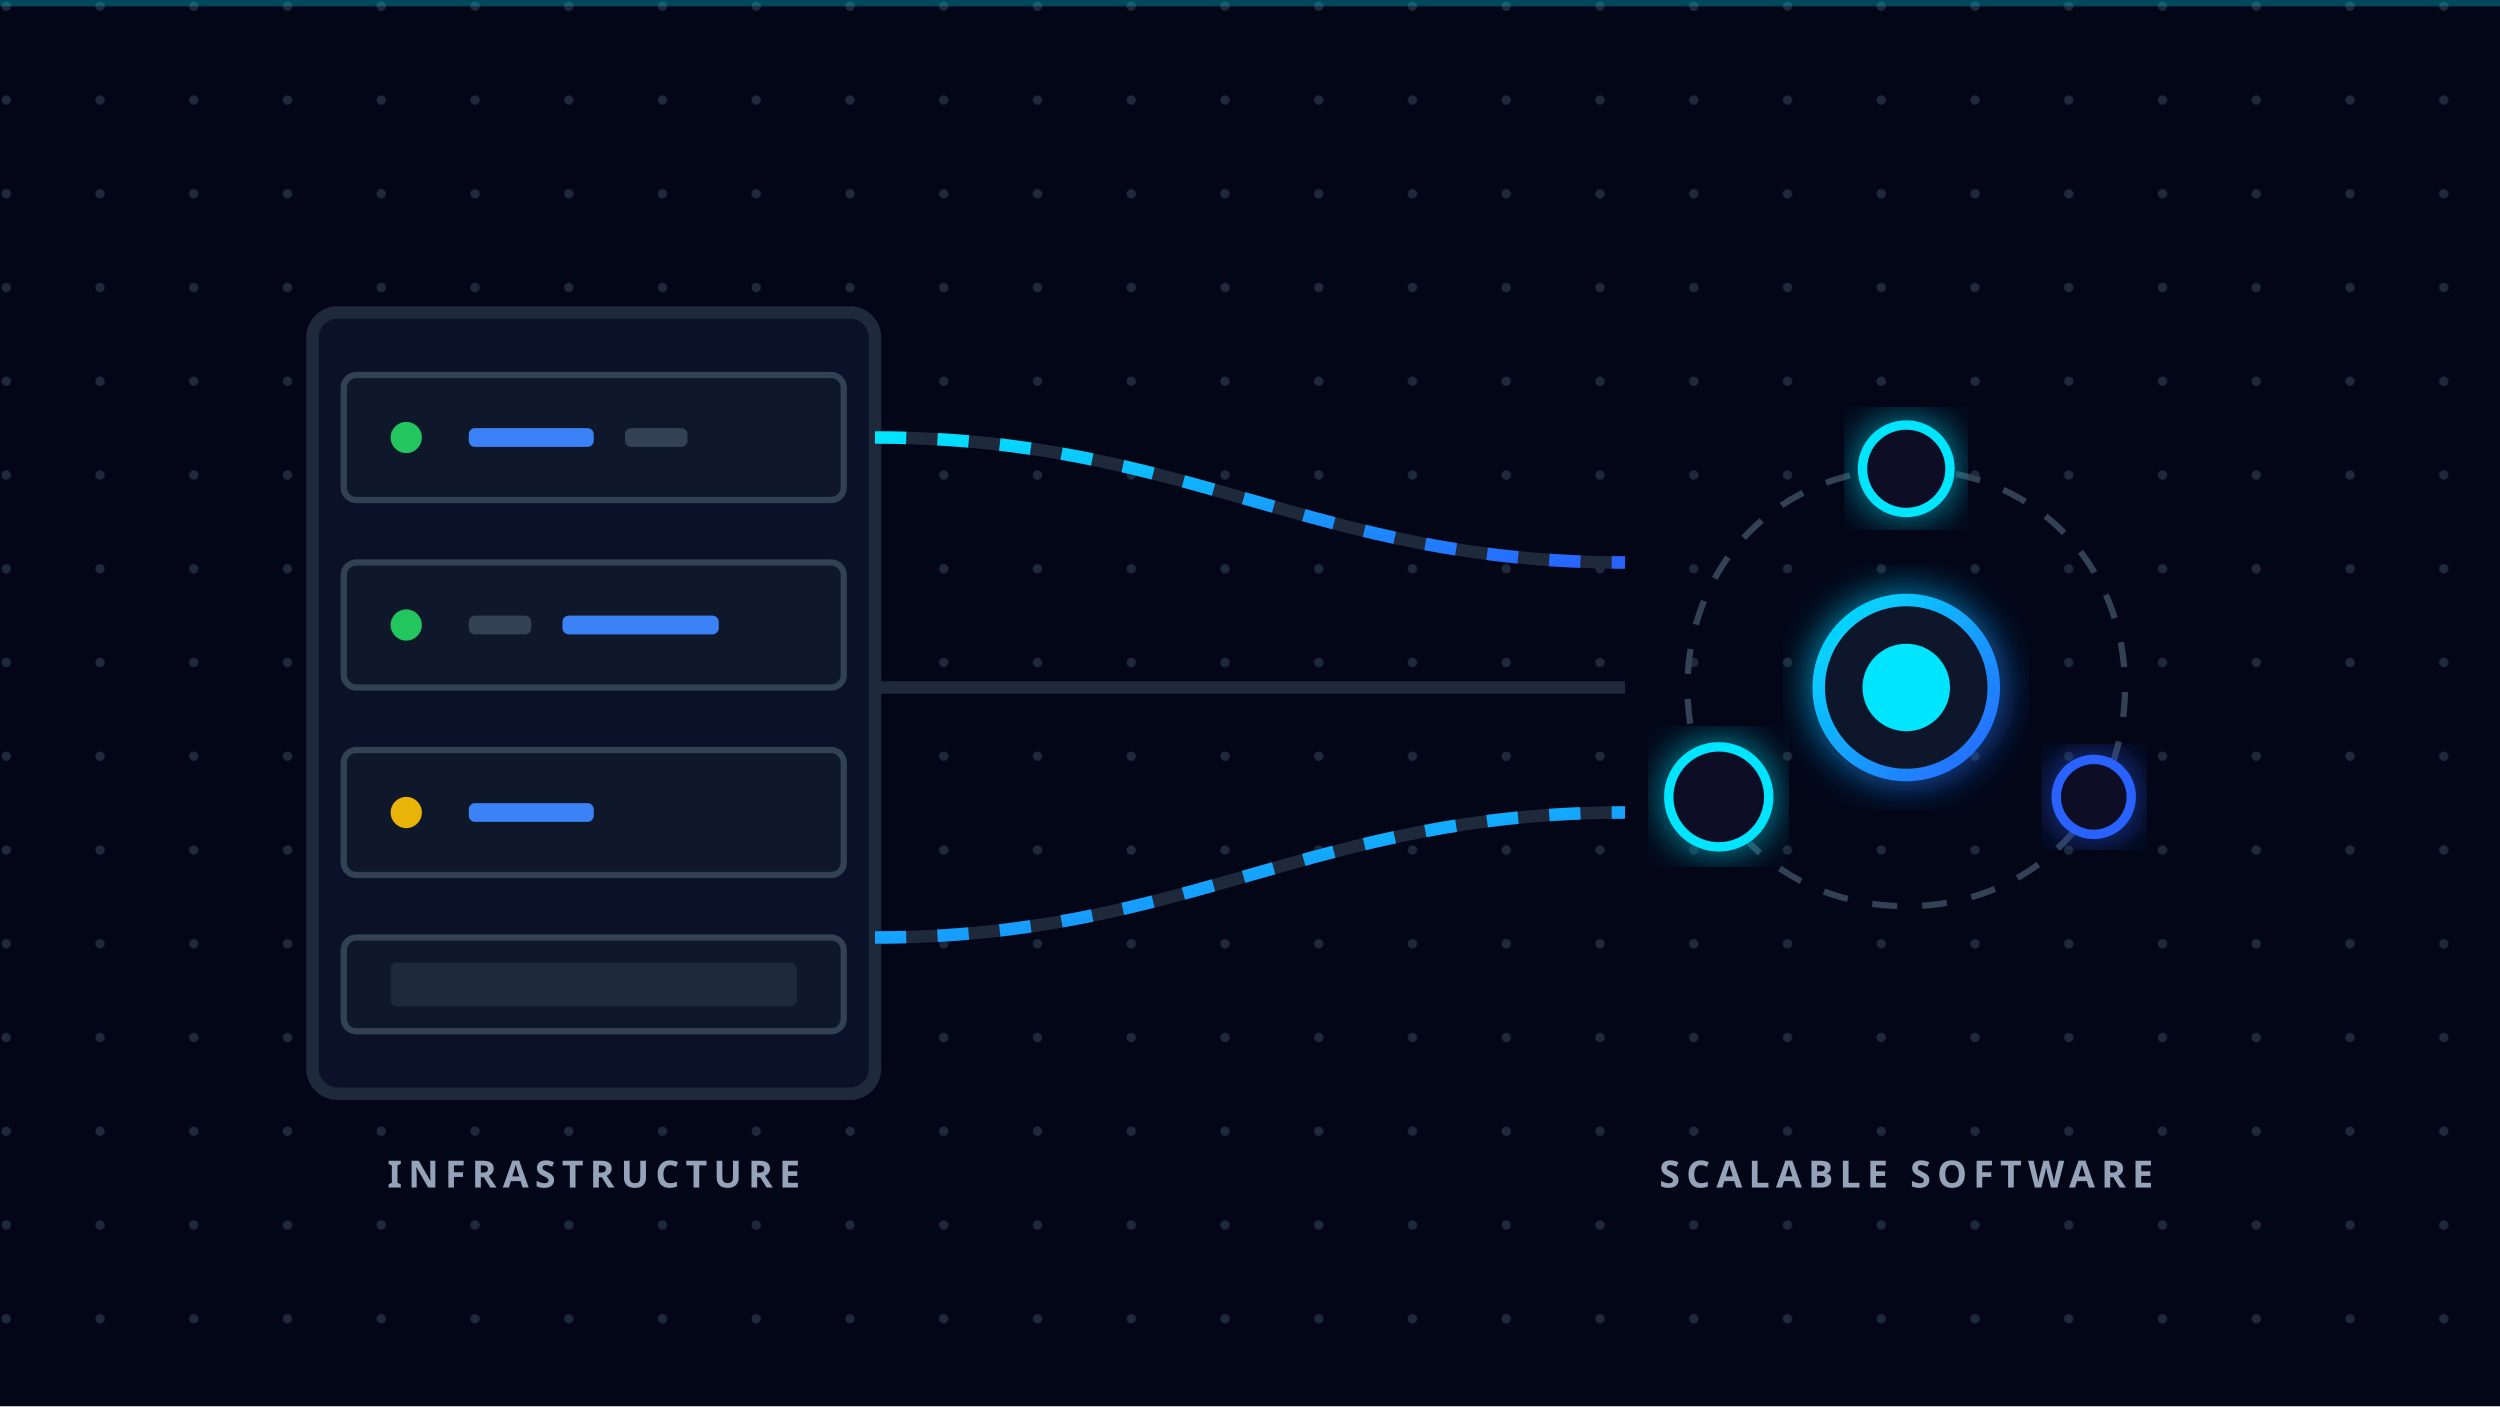
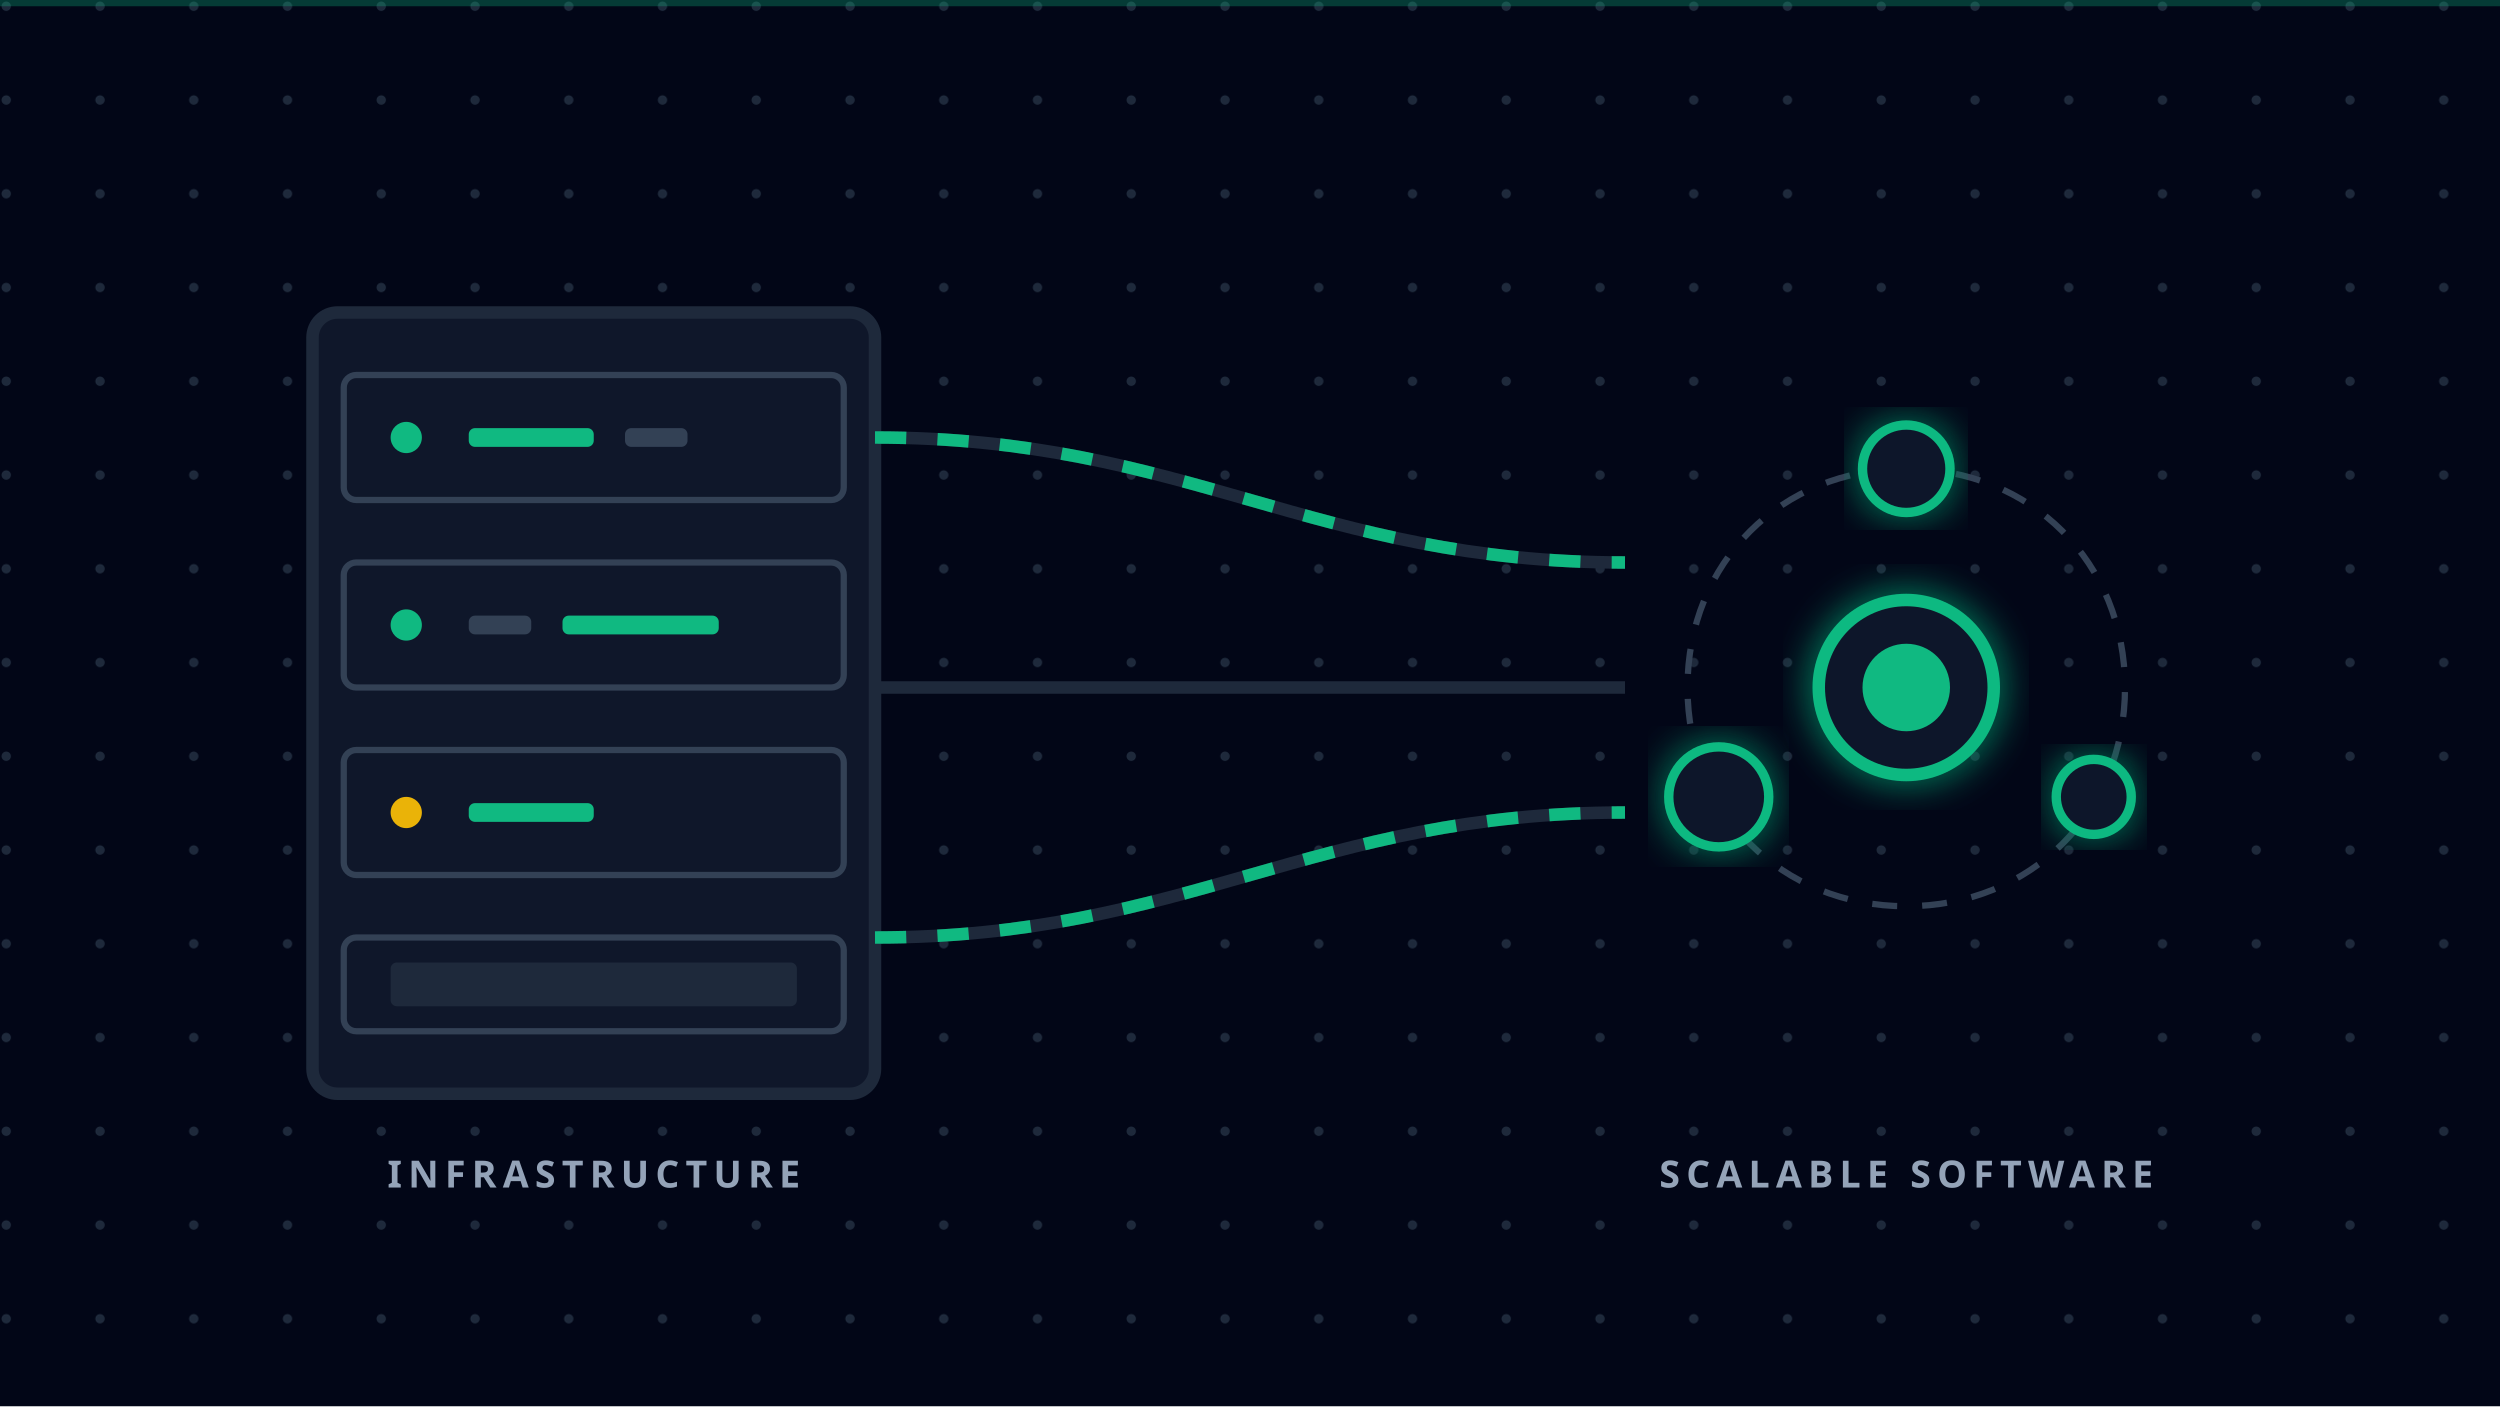
<svg xmlns="http://www.w3.org/2000/svg" viewBox="0 0 800 450" fill="none">
  <defs>
    <filter id="glowSubtle" x="-20%" y="-20%" width="140%" height="140%">
      <feGaussianBlur stdDeviation="6" result="blur" />
      <feComposite in="SourceGraphic" in2="blur" operator="over" />
    </filter>
    <linearGradient id="brandGradient" x1="0%" y1="0%" x2="100%" y2="100%">
-       <stop offset="0%" stop-color="#00E5FF" />
-       <stop offset="100%" stop-color="#2962FF" />
+       <stop offset="0%" stop-color="#10b981" />
+       <stop offset="100%" stop-color="#10b981" />
    </linearGradient>
    <pattern id="dotGrid" width="30" height="30" patternUnits="userSpaceOnUse">
      <circle cx="2" cy="2" r="1.5" fill="#1E293B" />
    </pattern>
  </defs>
  <rect width="800" height="450" fill="#020617" />
  <rect width="800" height="450" fill="url(#dotGrid)" />
  <g transform="translate(100, 100)">
-     <rect x="0" y="0" width="180" height="250" rx="8" fill="#0A1128" stroke="#1E293B" stroke-width="4" />
+     <rect x="0" y="0" width="180" height="250" rx="8" fill="#0f172a" stroke="#1E293B" stroke-width="4" />
    <rect x="10" y="20" width="160" height="40" rx="4" fill="#0F172A" stroke="#334155" stroke-width="2" />
-     <circle cx="30" cy="40" r="5" fill="#22C55E">
+     <circle cx="30" cy="40" r="5" fill="#10b981">
      <animate attributeName="opacity" values="0.2;1;0.2" dur="1s" repeatCount="indefinite" />
    </circle>
-     <rect x="50" y="37" width="40" height="6" rx="2" fill="#3B82F6" />
+     <rect x="50" y="37" width="40" height="6" rx="2" fill="#10b981" />
    <rect x="100" y="37" width="20" height="6" rx="2" fill="#334155" />
    <rect x="10" y="80" width="160" height="40" rx="4" fill="#0F172A" stroke="#334155" stroke-width="2" />
-     <circle cx="30" cy="100" r="5" fill="#22C55E">
+     <circle cx="30" cy="100" r="5" fill="#10b981">
      <animate attributeName="opacity" values="0.2;1;0.2" dur="1.5s" repeatCount="indefinite" />
    </circle>
    <rect x="50" y="97" width="20" height="6" rx="2" fill="#334155" />
-     <rect x="80" y="97" width="50" height="6" rx="2" fill="#3B82F6" />
+     <rect x="80" y="97" width="50" height="6" rx="2" fill="#10b981" />
    <rect x="10" y="140" width="160" height="40" rx="4" fill="#0F172A" stroke="#334155" stroke-width="2" />
    <circle cx="30" cy="160" r="5" fill="#EAB308">
      <animate attributeName="opacity" values="0.5;1;0.5" dur="2s" repeatCount="indefinite" />
    </circle>
-     <rect x="50" y="157" width="40" height="6" rx="2" fill="#3B82F6" />
+     <rect x="50" y="157" width="40" height="6" rx="2" fill="#10b981" />
    <rect x="10" y="200" width="160" height="30" rx="4" fill="#0F172A" stroke="#334155" stroke-width="2" />
    <rect x="25" y="208" width="130" height="14" rx="2" fill="#1E293B" />
  </g>
  <path d="M 280 140 C 380 140, 420 180, 520 180" fill="none" stroke="#1E293B" stroke-width="4" />
  <path d="M 280 140 C 380 140, 420 180, 520 180" fill="none" stroke="url(#brandGradient)" stroke-width="4" stroke-dasharray="10 10">
    <animate attributeName="stroke-dashoffset" values="40;0" dur="1s" linear="linear" repeatCount="indefinite" />
  </path>
  <path d="M 280 220 L 520 220" fill="none" stroke="#1E293B" stroke-width="4" />
  <path d="M 280 220 L 520 220" fill="none" stroke="url(#brandGradient)" stroke-width="4" stroke-dasharray="15 15">
    <animate attributeName="stroke-dashoffset" values="60;0" dur="1.5s" linear="linear" repeatCount="indefinite" />
  </path>
  <path d="M 280 300 C 380 300, 420 260, 520 260" fill="none" stroke="#1E293B" stroke-width="4" />
  <path d="M 280 300 C 380 300, 420 260, 520 260" fill="none" stroke="url(#brandGradient)" stroke-width="4" stroke-dasharray="10 10">
    <animate attributeName="stroke-dashoffset" values="40;0" dur="1.2s" linear="linear" repeatCount="indefinite" />
  </path>
  <g transform="translate(520, 120)">
    <path d="M 90 30 C 130 30, 160 60, 160 100 C 160 140, 130 170, 90 170 C 50 170, 20 140, 20 100 C 20 60, 50 30, 90 30 Z" fill="none" stroke="#334155" stroke-width="2" stroke-dasharray="8 8">
      <animateTransform attributeName="transform" type="rotate" from="0 90 100" to="360 90 100" dur="15s" repeatCount="indefinite" />
    </path>
    <g>
      <animateTransform attributeName="transform" type="rotate" from="360 90 100" to="0 90 100" dur="10s" repeatCount="indefinite" />
-       <circle cx="90" cy="30" r="14" fill="#0A1128" stroke="#00E5FF" stroke-width="3" filter="url(#glowSubtle)" />
-       <circle cx="150" cy="135" r="12" fill="#0A1128" stroke="#2962FF" stroke-width="3" filter="url(#glowSubtle)" />
-       <circle cx="30" cy="135" r="16" fill="#0A1128" stroke="#00E5FF" stroke-width="3" filter="url(#glowSubtle)" />
+       <circle cx="90" cy="30" r="14" fill="#0f172a" stroke="#10b981" stroke-width="3" filter="url(#glowSubtle)" />
+       <circle cx="150" cy="135" r="12" fill="#0f172a" stroke="#10b981" stroke-width="3" filter="url(#glowSubtle)" />
+       <circle cx="30" cy="135" r="16" fill="#0f172a" stroke="#10b981" stroke-width="3" filter="url(#glowSubtle)" />
    </g>
    <circle cx="90" cy="100" r="28" fill="#0F172A" stroke="url(#brandGradient)" stroke-width="4" filter="url(#glowSubtle)" />
-     <circle cx="90" cy="100" r="14" fill="#00E5FF">
+     <circle cx="90" cy="100" r="14" fill="#10b981">
      <animate attributeName="opacity" values="0.3;1;0.3" dur="2s" repeatCount="indefinite" />
      <animate attributeName="r" values="12;16;12" dur="2s" repeatCount="indefinite" />
    </circle>
  </g>
  <text x="190" y="380" fill="#94A3B8" font-family="sans-serif" font-size="12" font-weight="600" text-anchor="middle" letter-spacing="2">INFRASTRUCTURE</text>
  <text x="610" y="380" fill="#94A3B8" font-family="sans-serif" font-size="12" font-weight="600" text-anchor="middle" letter-spacing="2">SCALABLE SOFTWARE</text>
-   <rect x="0" y="0" width="800" height="2" fill="#00E5FF" opacity="0.3" filter="url(#glowSubtle)">
+   <rect x="0" y="0" width="800" height="2" fill="#10b981" opacity="0.3" filter="url(#glowSubtle)">
    <animate attributeName="y" values="-20;470;-20" dur="5s" repeatCount="indefinite" />
  </rect>
</svg>
